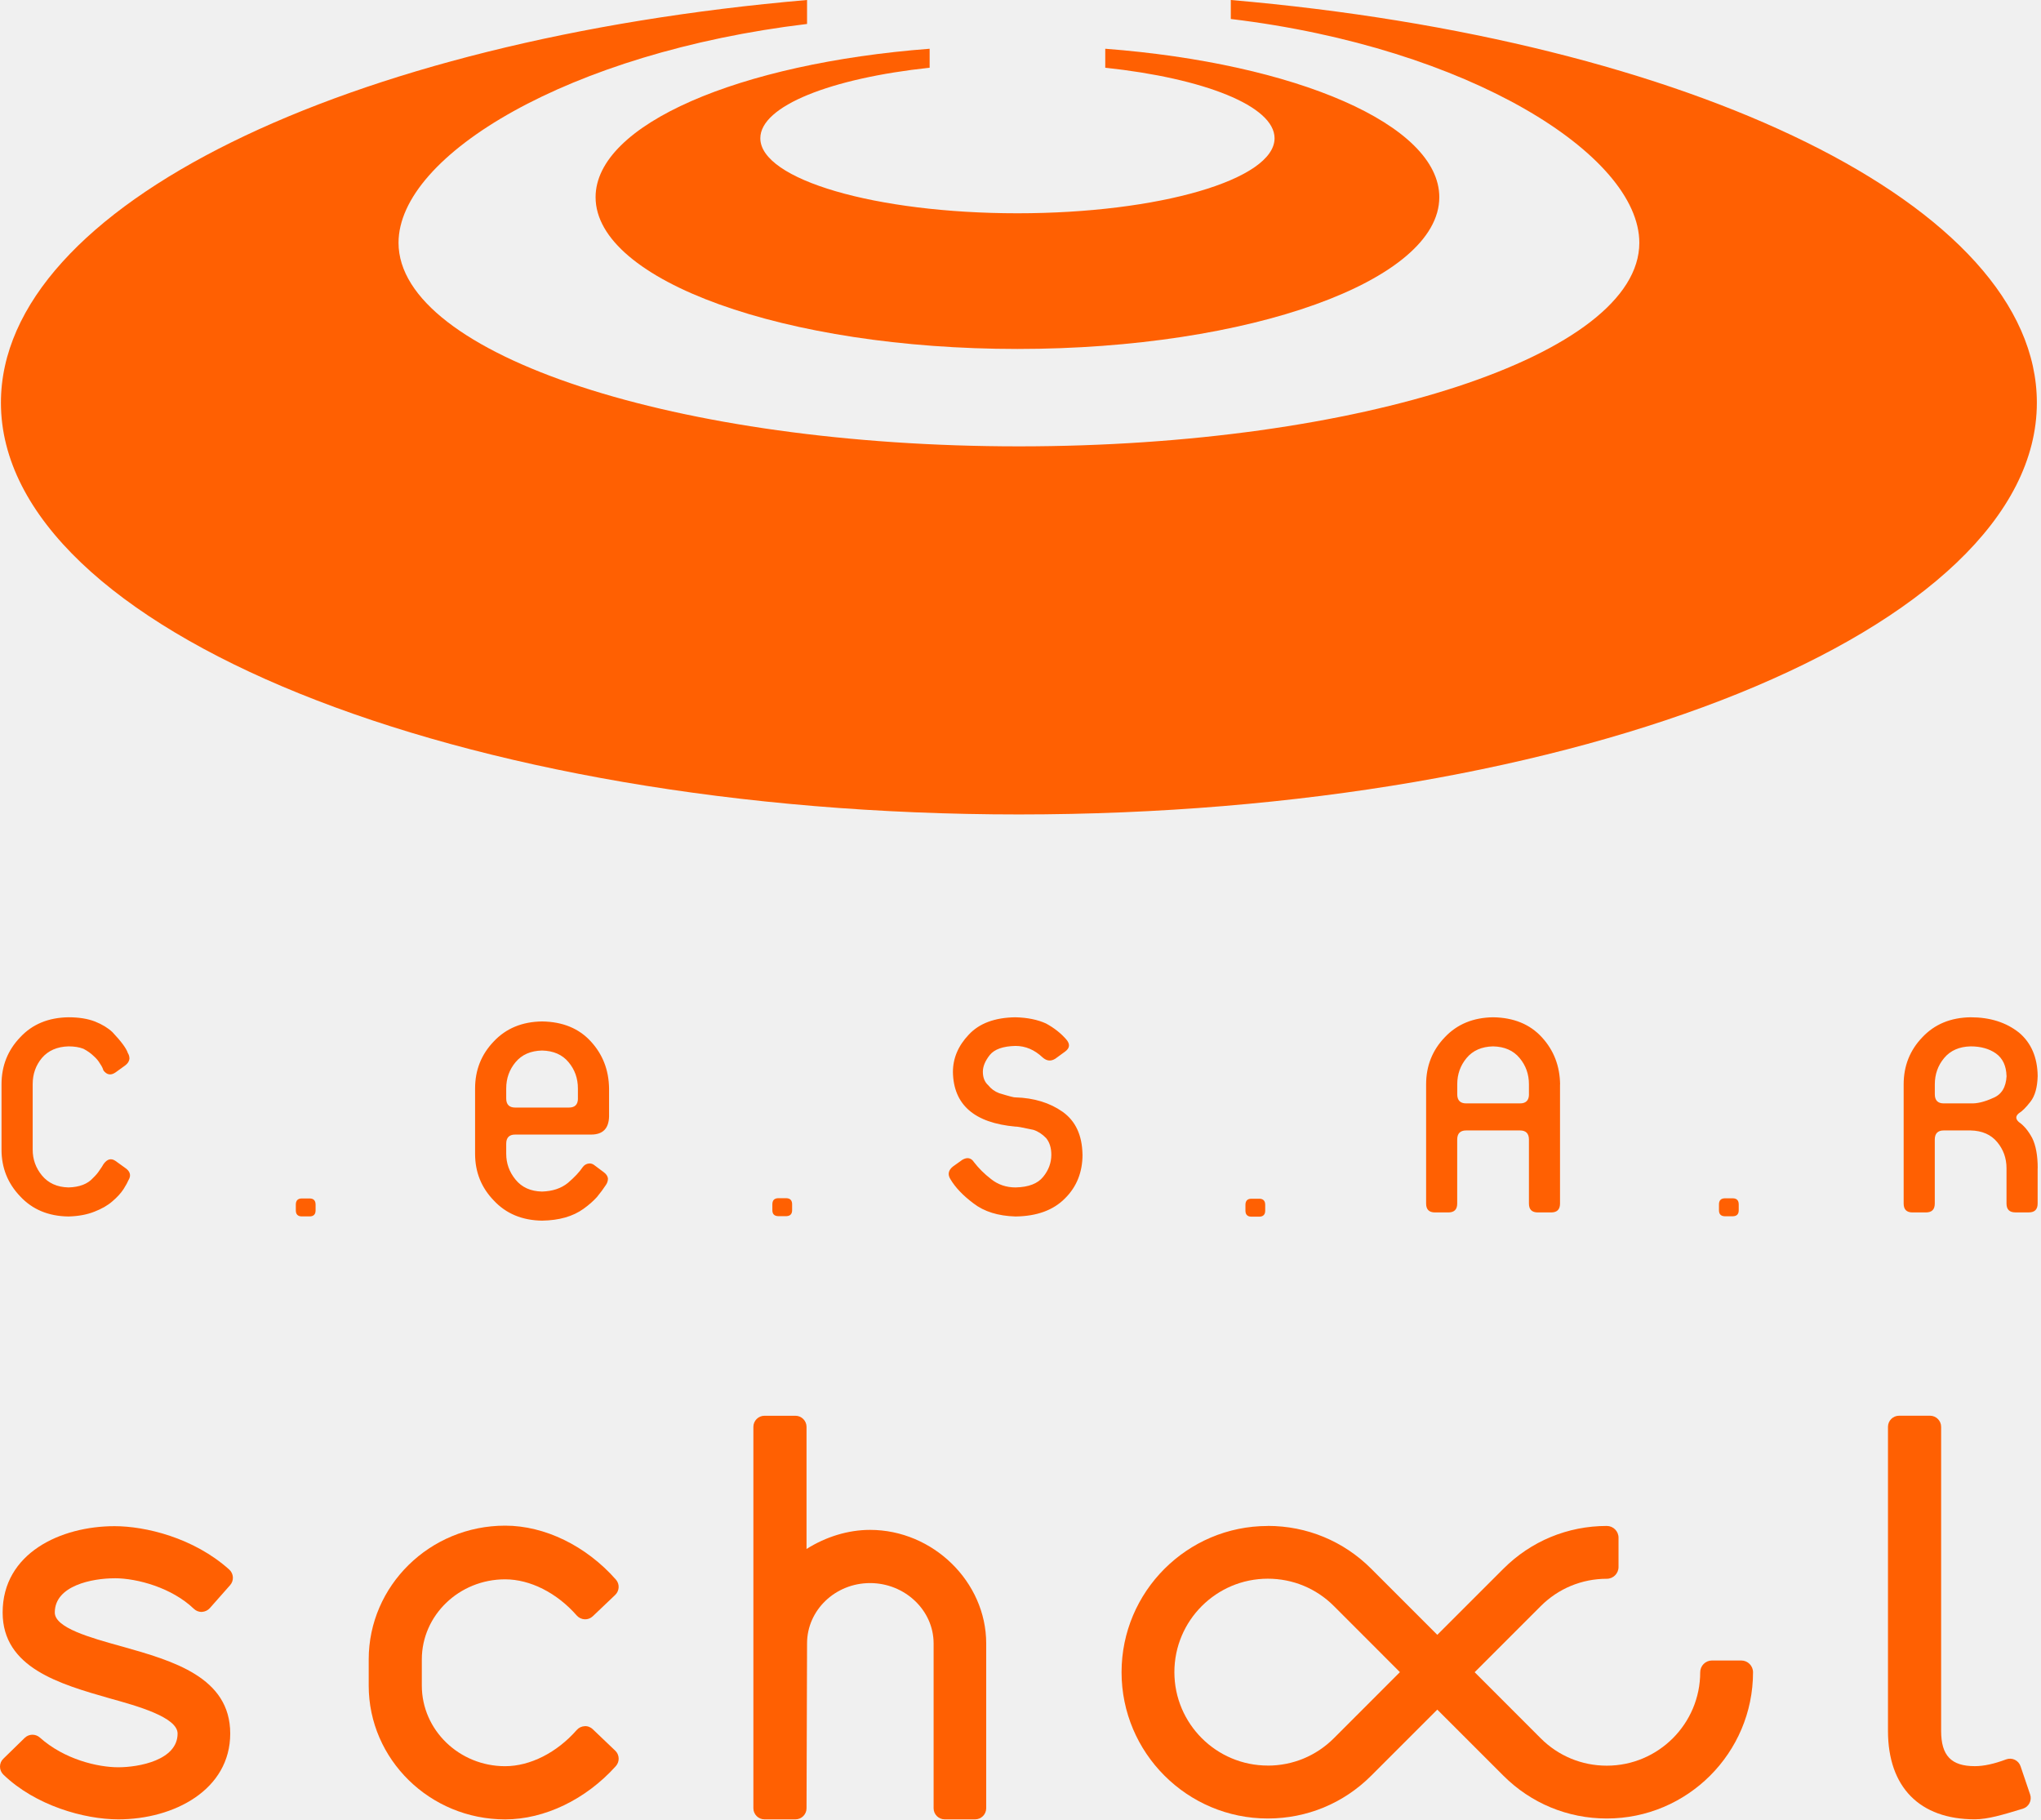
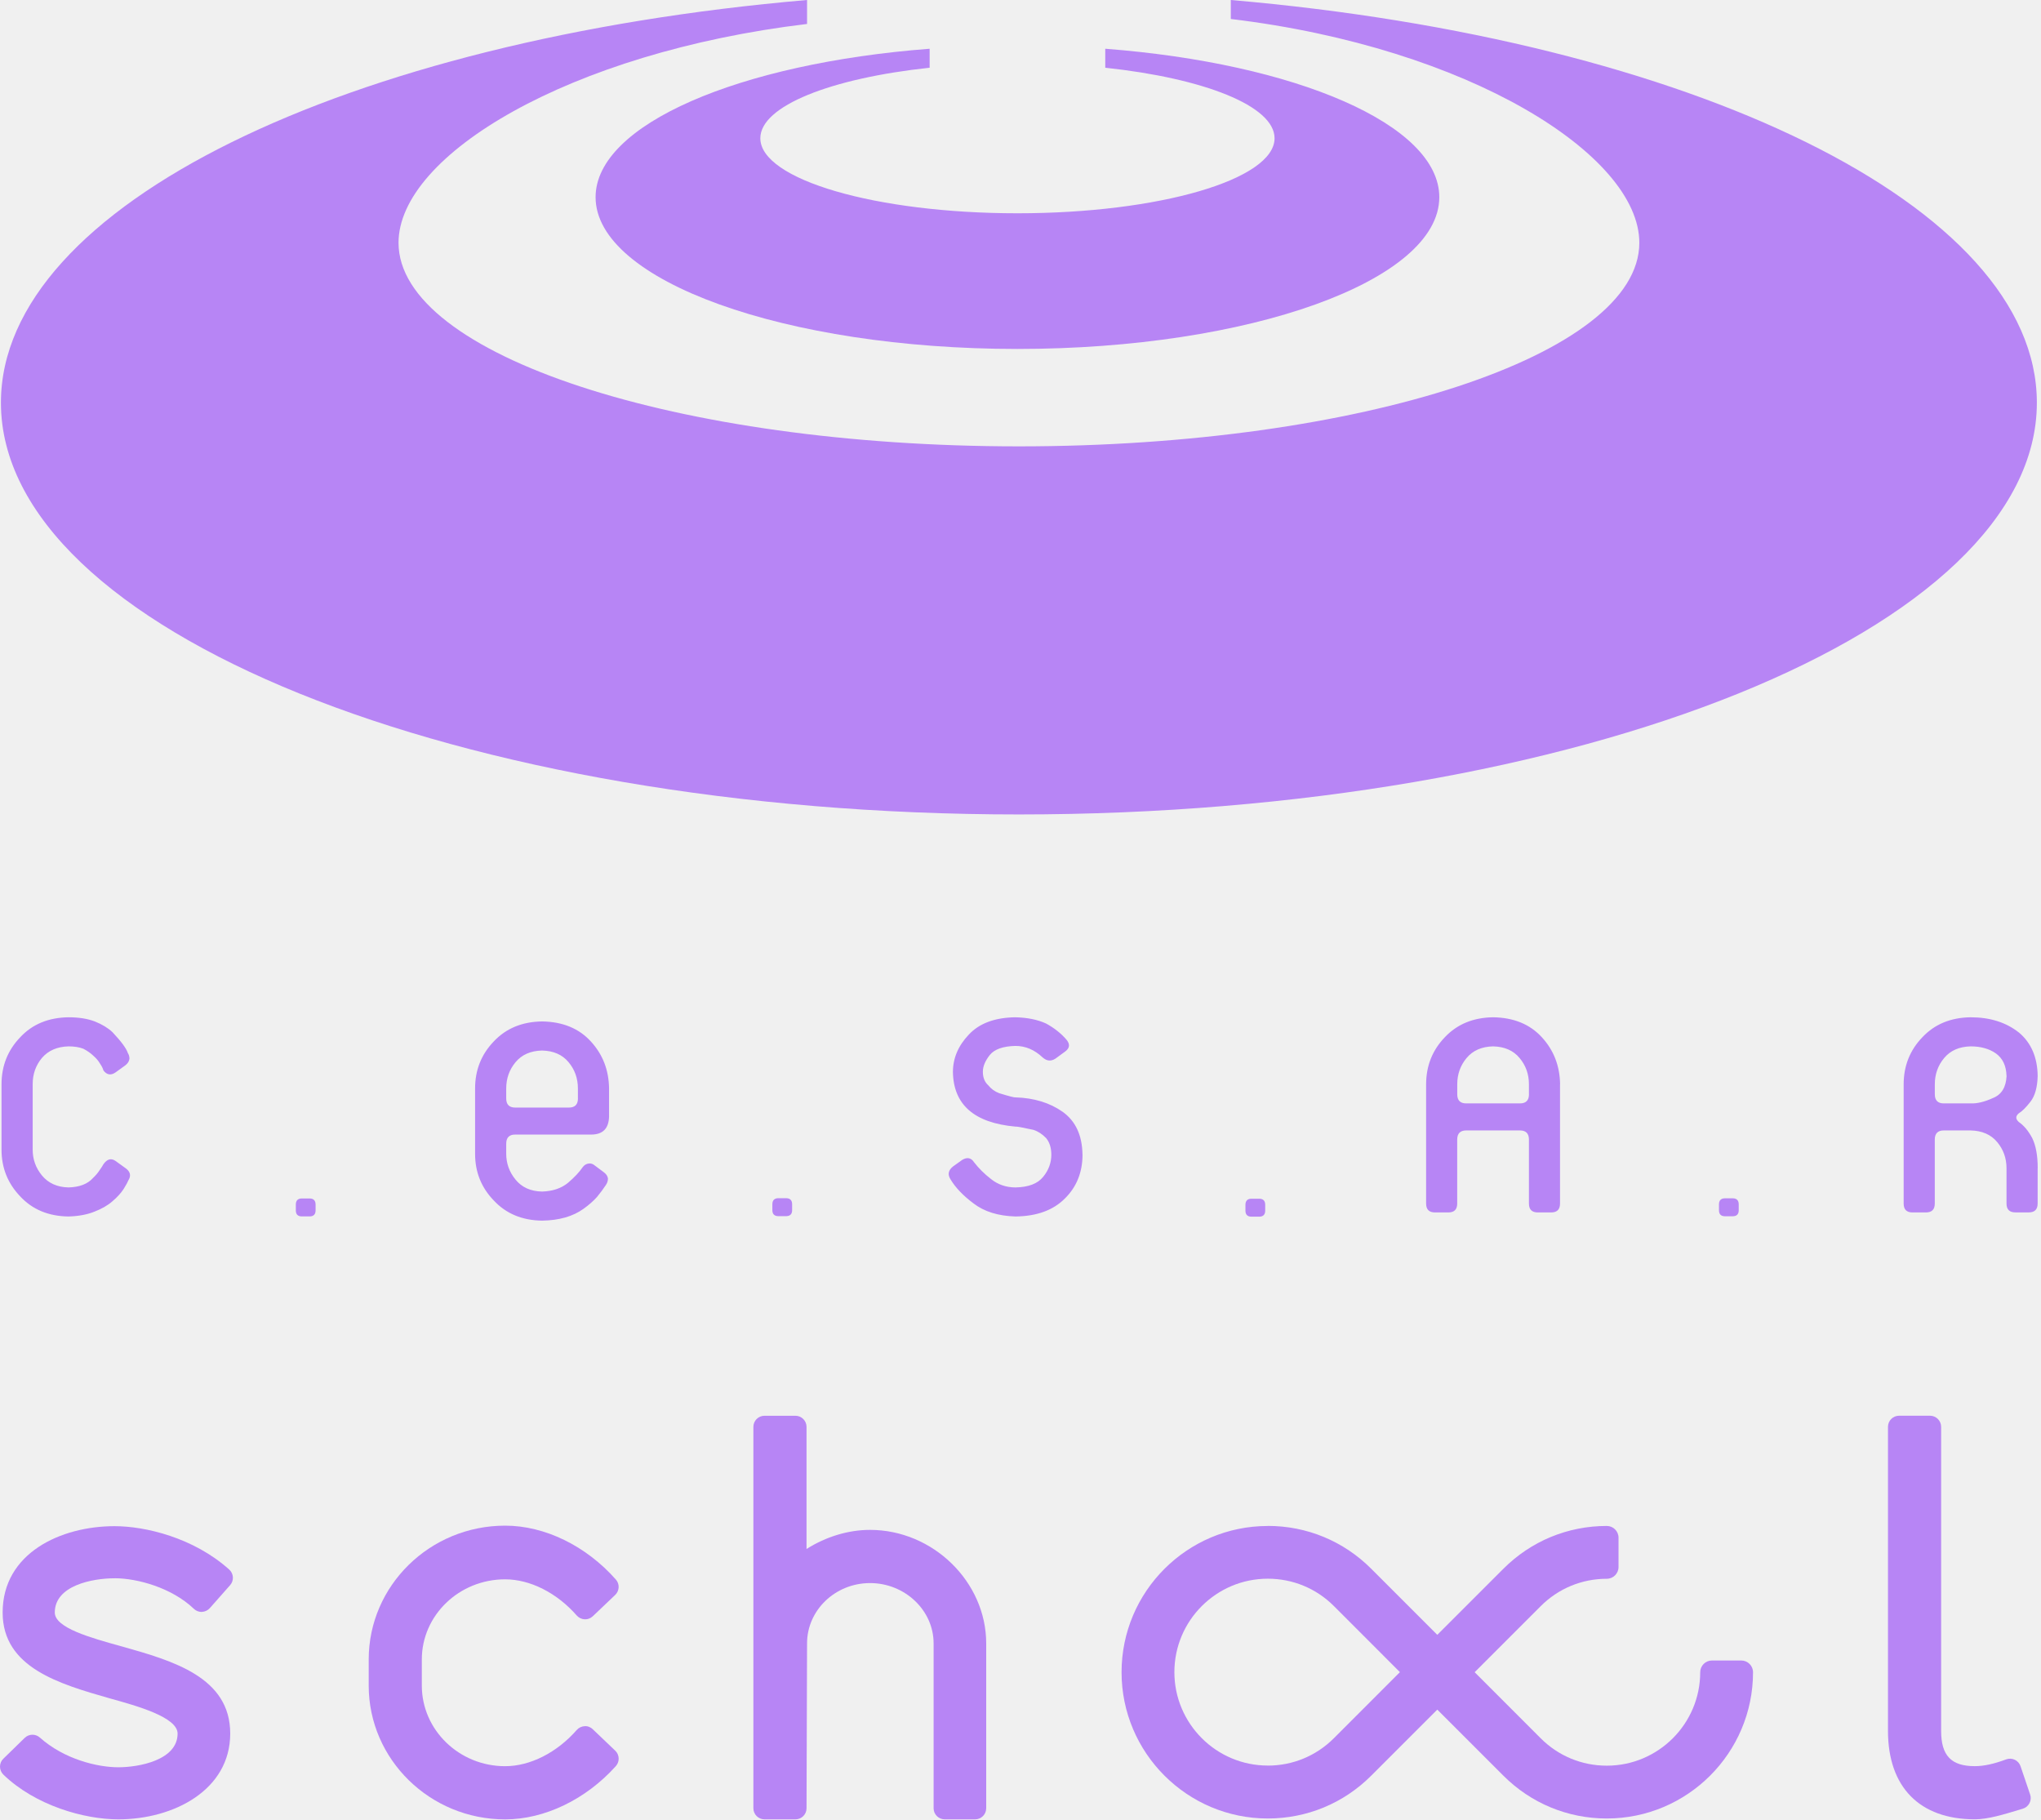
<svg xmlns="http://www.w3.org/2000/svg" width="561" height="500" viewBox="0 0 561 500" fill="none">
  <g clip-path="url(#clip0_1505_47595)">
-     <path d="M31.498 433.748C37.767 433.748 47.262 436.372 53.275 442.14C53.878 442.712 54.664 443.039 55.511 442.988C56.338 442.947 57.124 442.579 57.676 441.957L63.25 435.647C64.363 434.391 64.251 432.472 62.995 431.349C53.184 422.548 39.89 419.434 31.487 419.434C16.673 419.434 0.725 426.856 0.725 443.161C0.725 458.344 16.346 462.805 30.232 466.777C37.634 468.829 48.814 471.933 48.814 476.436C48.814 483.756 38.154 485.696 32.519 485.696C26.883 485.696 17.694 483.552 10.955 477.528C9.761 476.456 7.933 476.497 6.79 477.62L0.929 483.337C0.327 483.899 0 484.695 0 485.522C0 486.349 0.337 487.136 0.929 487.718C9.73 496.212 23.136 500.01 32.519 500.01C47.803 500.01 63.281 491.914 63.281 476.425C63.281 460.937 47.537 456.455 33.632 452.524L33.315 452.442C24.759 450.063 15.06 447.368 15.06 443.161C15.06 435.739 25.392 433.758 31.498 433.758V433.748Z" fill="#FF6002" />
-     <path d="M162.94 475.241C162.338 474.669 161.511 474.332 160.694 474.404C159.867 474.444 159.081 474.822 158.529 475.445C153.077 481.673 145.716 485.4 138.835 485.4C126.215 485.4 115.944 475.455 115.944 463.244V456.056C115.944 443.917 126.215 434.044 138.835 434.044C145.716 434.044 153.077 437.76 158.529 443.988C159.081 444.611 159.857 444.989 160.694 445.03C161.511 445.081 162.338 444.764 162.94 444.192L169.097 438.332C170.281 437.199 170.373 435.33 169.281 434.105C161.102 424.834 149.729 419.291 138.845 419.291C118.159 419.291 101.344 435.79 101.344 456.056V463.244C101.344 483.521 118.17 500.02 138.845 500.02C149.667 500.02 161.041 494.548 169.27 485.379C170.373 484.154 170.302 482.265 169.107 481.132L162.95 475.261L162.94 475.241Z" fill="#FF6002" />
-     <path d="M239.157 420.455C233.164 420.455 227.048 422.323 221.688 425.703V392.143C221.688 390.458 220.32 389.09 218.635 389.09H210.13C208.446 389.09 207.078 390.458 207.078 392.143V496.958C207.078 498.642 208.446 500.01 210.13 500.01H218.635C220.32 500.01 221.688 498.652 221.688 496.968L221.831 451.656C221.831 442.508 229.601 435.075 239.147 435.075C248.693 435.075 256.616 442.518 256.616 451.656V496.958C256.616 498.642 257.984 500.01 259.669 500.01H268.021C269.705 500.01 271.073 498.642 271.073 496.958V451.656C271.073 434.749 256.453 420.455 239.137 420.455H239.157Z" fill="#FF6002" />
-     <path d="M558.013 493.18L555.379 485.41C555.113 484.624 554.541 483.981 553.796 483.634C553.051 483.276 552.193 483.246 551.417 483.532C548.079 484.777 545.271 485.39 542.81 485.39C536.317 485.39 533.55 482.49 533.55 475.69V392.132C533.55 390.448 532.182 389.08 530.497 389.08H521.992C520.308 389.08 518.939 390.448 518.939 392.132V475.69C518.939 491.138 527.638 500 542.81 500C546.404 500 550.662 498.703 555.603 497.203L556.012 497.08C556.808 496.835 557.461 496.284 557.839 495.549C558.217 494.813 558.278 493.956 558.013 493.17V493.18Z" fill="#FF6002" />
-     <path d="M348.475 419.362C359.216 419.362 369.303 423.538 376.899 431.134L395.063 449.298L413.226 431.145C420.812 423.548 430.91 419.373 441.65 419.373C443.427 419.373 444.877 420.822 444.877 422.599V430.665C444.877 432.441 443.427 433.891 441.65 433.891C434.789 433.891 428.337 436.566 423.487 441.416L405.334 459.569L423.487 477.732C428.337 482.582 434.789 485.257 441.65 485.257C455.812 485.257 467.328 473.74 467.328 459.579C467.328 457.803 468.778 456.353 470.555 456.353H478.621C480.397 456.353 481.847 457.803 481.847 459.579C481.847 481.745 463.816 499.776 441.65 499.776C430.91 499.776 420.812 495.59 413.226 488.004L395.063 469.85L376.899 488.004C369.313 495.6 359.216 499.776 348.475 499.776C326.309 499.776 308.278 481.745 308.278 459.579C308.278 437.413 326.309 419.383 348.475 419.383V419.362ZM348.475 485.237C355.336 485.237 361.788 482.562 366.638 477.712L384.791 459.549L366.638 441.385C361.788 436.535 355.336 433.871 348.475 433.871C334.314 433.871 322.797 445.387 322.797 459.549C322.797 473.71 334.314 485.226 348.475 485.226V485.237Z" fill="#FF6002" />
-     <path fill-rule="evenodd" clip-rule="evenodd" d="M35.357 324.277C36.103 322.991 35.766 321.857 34.316 320.908L31.763 319.07C30.548 318.223 29.456 318.519 28.435 319.958C28.221 320.357 27.873 320.908 27.393 321.572C26.954 322.276 26.352 322.991 25.586 323.726C24.106 325.39 21.86 326.258 18.838 326.34C15.703 326.268 13.283 325.165 11.537 323.062C9.822 320.979 8.985 318.611 8.985 315.987V297.925C8.985 295.179 9.832 292.78 11.537 290.738C13.283 288.716 15.713 287.654 18.838 287.573C20.39 287.573 21.758 287.777 22.932 288.236C24.045 288.818 24.974 289.482 25.699 290.186C26.464 290.85 27.067 291.565 27.506 292.341C27.965 293.004 28.272 293.607 28.425 294.178C29.364 295.424 30.477 295.618 31.753 294.73L34.428 292.8C35.123 292.269 35.5 291.667 35.582 290.962C35.582 290.38 35.429 289.849 35.143 289.41C34.734 288.124 33.315 286.215 30.875 283.631C29.681 282.519 28.088 281.528 26.087 280.732C24.055 279.956 21.645 279.578 18.838 279.578C13.324 279.65 8.883 281.487 5.555 285.071C2.134 288.634 0.419 292.933 0.419 297.997V315.966C0.419 320.959 2.134 325.227 5.534 328.78C8.883 332.394 13.304 334.252 18.817 334.324C21.543 334.252 23.932 333.813 25.964 332.996C27.965 332.22 29.599 331.291 30.865 330.178C32.213 329.045 33.244 327.902 33.979 326.768C34.632 325.727 35.092 324.89 35.347 324.267L35.357 324.277ZM167.412 299.14C167.341 294.066 165.666 289.768 162.399 286.215C159.132 282.641 154.67 280.803 149.004 280.722C143.531 280.793 139.09 282.631 135.721 286.215C132.3 289.778 130.585 294.076 130.585 299.14V317.11C130.585 322.113 132.29 326.37 135.721 329.923C139.08 333.538 143.521 335.396 149.004 335.467C153.69 335.396 157.478 334.314 160.398 332.21C161.879 331.148 163.104 330.066 164.084 328.974C165.023 327.84 165.85 326.717 166.544 325.655C166.912 325.125 167.106 324.543 167.106 323.879C167.024 323.256 166.647 322.664 165.952 322.153L163.492 320.316C162.971 319.877 162.44 319.693 161.858 319.764C161.164 319.836 160.592 320.183 160.163 320.765C159.244 322.133 157.897 323.562 156.11 325.084C154.262 326.595 151.883 327.391 148.963 327.473C145.829 327.401 143.409 326.299 141.694 324.175C139.988 322.092 139.141 319.724 139.141 317.079V314.333C139.141 312.648 139.968 311.811 141.602 311.811H162.491C165.697 311.811 167.331 310.147 167.412 306.828V299.12V299.14ZM158.856 301.887C158.856 303.551 158.029 304.388 156.396 304.388H141.602C139.968 304.388 139.141 303.551 139.141 301.887V299.14C139.141 296.363 140.009 293.954 141.714 291.912C143.429 289.849 145.869 288.787 148.994 288.716C152.128 288.787 154.568 289.849 156.273 291.912C157.989 293.954 158.846 296.363 158.846 299.14V301.887H158.856ZM297.538 317.314C297.456 312.015 295.649 308.094 292.075 305.552C288.553 303.071 284.234 301.744 279.099 301.591C278.884 301.662 277.383 301.284 274.637 300.437C273.422 299.978 272.431 299.263 271.635 298.262C270.635 297.374 270.155 296.128 270.155 294.536C270.155 293.076 270.788 291.565 272.054 289.951C273.34 288.359 275.688 287.532 279.109 287.45C281.876 287.45 284.357 288.512 286.582 290.615C287.716 291.616 288.869 291.728 290.084 290.952L292.759 289.002C294.066 288.052 294.179 286.939 293.086 285.673C291.585 283.948 289.748 282.498 287.512 281.283C285.184 280.221 282.396 279.66 279.109 279.578C273.442 279.65 269.175 281.242 266.285 284.346C263.386 287.399 261.926 290.819 261.926 294.628C262.079 303.622 267.806 308.615 279.129 309.626C279.364 309.554 280.998 309.851 284.05 310.514C285.337 310.933 286.491 311.688 287.552 312.791C288.492 313.945 288.972 315.456 288.972 317.355C288.972 319.57 288.226 321.592 286.746 323.409C285.245 325.298 282.713 326.268 279.139 326.34C276.597 326.34 274.351 325.584 272.431 324.063C270.563 322.623 269.011 321.071 267.725 319.407C266.939 318.192 265.856 317.967 264.519 318.743L261.946 320.581C260.659 321.602 260.425 322.776 261.231 324.063C262.579 326.35 264.713 328.586 267.612 330.75C270.512 332.986 274.361 334.181 279.129 334.324C285.01 334.252 289.543 332.588 292.739 329.341C295.945 326.166 297.548 322.143 297.548 317.304L297.538 317.314ZM428.817 298.017C428.745 292.943 427.071 288.624 423.804 285.071C420.537 281.498 416.075 279.66 410.408 279.578C404.936 279.65 400.494 281.487 397.125 285.071C393.705 288.634 391.99 292.943 391.99 298.017V330.771C391.99 332.394 392.796 333.211 394.43 333.211H398.095C399.729 333.211 400.535 332.394 400.535 330.771V313.199C400.535 311.515 401.362 310.678 402.996 310.678H417.79C419.424 310.678 420.251 311.515 420.251 313.199V330.771C420.251 332.394 421.057 333.211 422.691 333.211H426.356C427.99 333.211 428.796 332.394 428.796 330.771V298.017H428.817ZM420.261 300.743C420.261 302.408 419.434 303.245 417.8 303.245H403.006C401.373 303.245 400.546 302.408 400.546 300.743V297.997C400.546 295.22 401.413 292.81 403.118 290.768C404.834 288.706 407.274 287.644 410.398 287.573C413.533 287.644 415.973 288.706 417.678 290.768C419.393 292.81 420.251 295.22 420.251 297.997V300.743H420.261ZM560.096 321.061C560.096 317.6 559.596 314.813 558.575 312.75C557.513 310.78 556.308 309.32 554.899 308.36C553.98 307.523 553.98 306.737 554.899 305.971C555.808 305.419 556.88 304.368 558.105 302.775C559.351 301.182 560.004 298.834 560.086 295.71C560.014 290.584 558.299 286.603 554.971 283.805C551.438 280.987 547.017 279.578 541.667 279.578C536.184 279.65 531.753 281.487 528.384 285.071C524.964 288.634 523.248 292.943 523.248 298.017V330.771C523.248 332.394 524.055 333.211 525.689 333.211H529.364C530.998 333.211 531.804 332.394 531.804 330.771V313.199C531.804 311.515 532.631 310.678 534.265 310.678H541.667C544.802 310.749 547.242 311.811 548.947 313.863C550.662 315.905 551.52 318.315 551.52 321.051V330.76C551.52 332.384 552.326 333.201 553.96 333.201H557.635C559.269 333.201 560.076 332.384 560.076 330.76V321.051L560.096 321.061ZM551.54 295.689C551.387 298.834 550.141 300.856 547.752 301.785C545.424 302.847 543.392 303.316 541.677 303.245H534.275C532.641 303.245 531.814 302.408 531.814 300.743V297.997C531.814 295.22 532.682 292.81 534.387 290.768C536.103 288.706 538.543 287.644 541.667 287.573C544.434 287.573 546.762 288.216 548.62 289.523C550.488 290.87 551.448 292.933 551.52 295.689H551.54Z" fill="#FF6002" />
-     <path fill-rule="evenodd" clip-rule="evenodd" d="M221.811 0C95.504 10.894 0.255 56.43 0.255 110.675C0.255 173.007 125.95 223.832 280.058 223.832C434.167 223.832 559.861 172.997 559.861 110.675C559.861 56.43 464.612 10.884 338.306 0V5.217C403.69 13.059 450.594 42.606 450.594 66.722C450.594 97.535 373.989 122.672 280.068 122.672C186.147 122.672 109.542 97.535 109.542 66.722C109.542 42.616 156.436 14.427 221.831 6.585V0H221.811Z" fill="#FF6002" />
-     <path fill-rule="evenodd" clip-rule="evenodd" d="M255.524 13.396C203.178 17.408 163.706 34.193 163.706 54.194C163.706 77.167 215.797 95.902 279.66 95.902C343.523 95.902 395.614 77.167 395.614 54.194C395.614 34.203 356.143 17.418 303.796 13.396V18.613C330.893 21.502 350.333 29.109 350.333 37.991C350.333 49.345 318.59 58.615 279.66 58.615C240.73 58.615 208.987 49.355 208.987 37.991C208.987 29.109 228.427 21.502 255.524 18.613V13.396Z" fill="#FF6002" />
-     <path fill-rule="evenodd" clip-rule="evenodd" d="M86.744 331.057C86.744 329.974 86.223 329.413 85.192 329.372H82.864C81.833 329.413 81.312 329.974 81.312 331.057V332.649C81.312 333.711 81.833 334.263 82.864 334.303H85.192C86.223 334.263 86.744 333.711 86.744 332.649V331.057Z" fill="#FF6002" />
-     <path fill-rule="evenodd" clip-rule="evenodd" d="M217.727 330.985C217.727 329.903 217.206 329.341 216.175 329.3H213.847C212.816 329.341 212.295 329.903 212.295 330.985V332.578C212.295 333.639 212.816 334.191 213.847 334.232H216.175C217.206 334.191 217.727 333.639 217.727 332.578V330.985Z" fill="#FF6002" />
-     <path fill-rule="evenodd" clip-rule="evenodd" d="M347.76 331.128C347.76 330.046 347.249 329.484 346.208 329.443H343.88C342.849 329.484 342.328 330.046 342.328 331.128V332.721C342.328 333.783 342.849 334.334 343.88 334.375H346.208C347.239 334.334 347.76 333.783 347.76 332.721V331.128Z" fill="#FF6002" />
-     <path fill-rule="evenodd" clip-rule="evenodd" d="M477.916 331.016C477.916 329.933 477.395 329.372 476.364 329.331H474.036C473.005 329.372 472.484 329.933 472.484 331.016V332.608C472.484 333.67 473.005 334.222 474.036 334.262H476.364C477.395 334.222 477.916 333.67 477.916 332.608V331.016Z" fill="#FF6002" />
+     <path d="M31.498 433.748C37.767 433.748 47.262 436.372 53.275 442.14C53.878 442.712 54.664 443.039 55.511 442.988C56.338 442.947 57.124 442.579 57.676 441.957L63.25 435.647C64.363 434.391 64.251 432.472 62.995 431.349C53.184 422.548 39.89 419.434 31.487 419.434C16.673 419.434 0.725 426.856 0.725 443.161C0.725 458.344 16.346 462.805 30.232 466.777C37.634 468.829 48.814 471.933 48.814 476.436C48.814 483.756 38.154 485.696 32.519 485.696C26.883 485.696 17.694 483.552 10.955 477.528C9.761 476.456 7.933 476.497 6.79 477.62L0.929 483.337C0.327 483.899 0 484.695 0 485.522C0 486.349 0.337 487.136 0.929 487.718C9.73 496.212 23.136 500.01 32.519 500.01C47.803 500.01 63.281 491.914 63.281 476.425C63.281 460.937 47.537 456.455 33.632 452.524L33.315 452.442C24.759 450.063 15.06 447.368 15.06 443.161C15.06 435.739 25.392 433.758 31.498 433.758V433.748Z" fill="#B785F5" />
+     <path d="M162.94 475.241C162.338 474.669 161.511 474.332 160.694 474.404C159.867 474.444 159.081 474.822 158.529 475.445C153.077 481.673 145.716 485.4 138.835 485.4C126.215 485.4 115.944 475.455 115.944 463.244V456.056C115.944 443.917 126.215 434.044 138.835 434.044C145.716 434.044 153.077 437.76 158.529 443.988C159.081 444.611 159.857 444.989 160.694 445.03C161.511 445.081 162.338 444.764 162.94 444.192L169.097 438.332C170.281 437.199 170.373 435.33 169.281 434.105C161.102 424.834 149.729 419.291 138.845 419.291C118.159 419.291 101.344 435.79 101.344 456.056V463.244C101.344 483.521 118.17 500.02 138.845 500.02C149.667 500.02 161.041 494.548 169.27 485.379C170.373 484.154 170.302 482.265 169.107 481.132L162.95 475.261L162.94 475.241Z" fill="#B785F5" />
+     <path d="M239.157 420.455C233.164 420.455 227.048 422.323 221.688 425.703V392.143C221.688 390.458 220.32 389.09 218.635 389.09H210.13C208.446 389.09 207.078 390.458 207.078 392.143V496.958C207.078 498.642 208.446 500.01 210.13 500.01H218.635C220.32 500.01 221.688 498.652 221.688 496.968L221.831 451.656C221.831 442.508 229.601 435.075 239.147 435.075C248.693 435.075 256.616 442.518 256.616 451.656V496.958C256.616 498.642 257.984 500.01 259.669 500.01H268.021C269.705 500.01 271.073 498.642 271.073 496.958V451.656C271.073 434.749 256.453 420.455 239.137 420.455H239.157Z" fill="#B785F5" />
+     <path d="M558.013 493.18L555.379 485.41C555.113 484.624 554.541 483.981 553.796 483.634C553.051 483.276 552.193 483.246 551.417 483.532C548.079 484.777 545.271 485.39 542.81 485.39C536.317 485.39 533.55 482.49 533.55 475.69V392.132C533.55 390.448 532.182 389.08 530.497 389.08H521.992C520.308 389.08 518.939 390.448 518.939 392.132V475.69C518.939 491.138 527.638 500 542.81 500C546.404 500 550.662 498.703 555.603 497.203L556.012 497.08C556.808 496.835 557.461 496.284 557.839 495.549C558.217 494.813 558.278 493.956 558.013 493.17V493.18Z" fill="#B785F5" />
+     <path d="M348.475 419.362C359.216 419.362 369.303 423.538 376.899 431.134L395.063 449.298L413.226 431.145C420.812 423.548 430.91 419.373 441.65 419.373C443.427 419.373 444.877 420.822 444.877 422.599V430.665C444.877 432.441 443.427 433.891 441.65 433.891C434.789 433.891 428.337 436.566 423.487 441.416L405.334 459.569L423.487 477.732C428.337 482.582 434.789 485.257 441.65 485.257C455.812 485.257 467.328 473.74 467.328 459.579C467.328 457.803 468.778 456.353 470.555 456.353H478.621C480.397 456.353 481.847 457.803 481.847 459.579C481.847 481.745 463.816 499.776 441.65 499.776C430.91 499.776 420.812 495.59 413.226 488.004L395.063 469.85L376.899 488.004C369.313 495.6 359.216 499.776 348.475 499.776C326.309 499.776 308.278 481.745 308.278 459.579C308.278 437.413 326.309 419.383 348.475 419.383V419.362ZM348.475 485.237C355.336 485.237 361.788 482.562 366.638 477.712L384.791 459.549L366.638 441.385C361.788 436.535 355.336 433.871 348.475 433.871C334.314 433.871 322.797 445.387 322.797 459.549C322.797 473.71 334.314 485.226 348.475 485.226V485.237Z" fill="#B785F5" />
+     <path fill-rule="evenodd" clip-rule="evenodd" d="M35.357 324.277C36.103 322.991 35.766 321.857 34.316 320.908L31.763 319.07C30.548 318.223 29.456 318.519 28.435 319.958C28.221 320.357 27.873 320.908 27.393 321.572C26.954 322.276 26.352 322.991 25.586 323.726C24.106 325.39 21.86 326.258 18.838 326.34C15.703 326.268 13.283 325.165 11.537 323.062C9.822 320.979 8.985 318.611 8.985 315.987V297.925C8.985 295.179 9.832 292.78 11.537 290.738C13.283 288.716 15.713 287.654 18.838 287.573C20.39 287.573 21.758 287.777 22.932 288.236C24.045 288.818 24.974 289.482 25.699 290.186C26.464 290.85 27.067 291.565 27.506 292.341C27.965 293.004 28.272 293.607 28.425 294.178C29.364 295.424 30.477 295.618 31.753 294.73L34.428 292.8C35.123 292.269 35.5 291.667 35.582 290.962C35.582 290.38 35.429 289.849 35.143 289.41C34.734 288.124 33.315 286.215 30.875 283.631C29.681 282.519 28.088 281.528 26.087 280.732C24.055 279.956 21.645 279.578 18.838 279.578C13.324 279.65 8.883 281.487 5.555 285.071C2.134 288.634 0.419 292.933 0.419 297.997V315.966C0.419 320.959 2.134 325.227 5.534 328.78C8.883 332.394 13.304 334.252 18.817 334.324C21.543 334.252 23.932 333.813 25.964 332.996C27.965 332.22 29.599 331.291 30.865 330.178C32.213 329.045 33.244 327.902 33.979 326.768C34.632 325.727 35.092 324.89 35.347 324.267L35.357 324.277ZM167.412 299.14C167.341 294.066 165.666 289.768 162.399 286.215C159.132 282.641 154.67 280.803 149.004 280.722C143.531 280.793 139.09 282.631 135.721 286.215C132.3 289.778 130.585 294.076 130.585 299.14V317.11C130.585 322.113 132.29 326.37 135.721 329.923C139.08 333.538 143.521 335.396 149.004 335.467C153.69 335.396 157.478 334.314 160.398 332.21C161.879 331.148 163.104 330.066 164.084 328.974C165.023 327.84 165.85 326.717 166.544 325.655C166.912 325.125 167.106 324.543 167.106 323.879C167.024 323.256 166.647 322.664 165.952 322.153L163.492 320.316C162.971 319.877 162.44 319.693 161.858 319.764C161.164 319.836 160.592 320.183 160.163 320.765C159.244 322.133 157.897 323.562 156.11 325.084C154.262 326.595 151.883 327.391 148.963 327.473C145.829 327.401 143.409 326.299 141.694 324.175C139.988 322.092 139.141 319.724 139.141 317.079V314.333C139.141 312.648 139.968 311.811 141.602 311.811H162.491C165.697 311.811 167.331 310.147 167.412 306.828V299.12V299.14ZM158.856 301.887C158.856 303.551 158.029 304.388 156.396 304.388H141.602C139.968 304.388 139.141 303.551 139.141 301.887V299.14C139.141 296.363 140.009 293.954 141.714 291.912C143.429 289.849 145.869 288.787 148.994 288.716C152.128 288.787 154.568 289.849 156.273 291.912C157.989 293.954 158.846 296.363 158.846 299.14V301.887H158.856ZM297.538 317.314C297.456 312.015 295.649 308.094 292.075 305.552C288.553 303.071 284.234 301.744 279.099 301.591C278.884 301.662 277.383 301.284 274.637 300.437C273.422 299.978 272.431 299.263 271.635 298.262C270.635 297.374 270.155 296.128 270.155 294.536C270.155 293.076 270.788 291.565 272.054 289.951C273.34 288.359 275.688 287.532 279.109 287.45C281.876 287.45 284.357 288.512 286.582 290.615C287.716 291.616 288.869 291.728 290.084 290.952L292.759 289.002C294.066 288.052 294.179 286.939 293.086 285.673C291.585 283.948 289.748 282.498 287.512 281.283C285.184 280.221 282.396 279.66 279.109 279.578C273.442 279.65 269.175 281.242 266.285 284.346C263.386 287.399 261.926 290.819 261.926 294.628C262.079 303.622 267.806 308.615 279.129 309.626C279.364 309.554 280.998 309.851 284.05 310.514C285.337 310.933 286.491 311.688 287.552 312.791C288.492 313.945 288.972 315.456 288.972 317.355C288.972 319.57 288.226 321.592 286.746 323.409C285.245 325.298 282.713 326.268 279.139 326.34C276.597 326.34 274.351 325.584 272.431 324.063C270.563 322.623 269.011 321.071 267.725 319.407C266.939 318.192 265.856 317.967 264.519 318.743L261.946 320.581C260.659 321.602 260.425 322.776 261.231 324.063C262.579 326.35 264.713 328.586 267.612 330.75C270.512 332.986 274.361 334.181 279.129 334.324C285.01 334.252 289.543 332.588 292.739 329.341C295.945 326.166 297.548 322.143 297.548 317.304L297.538 317.314ZM428.817 298.017C428.745 292.943 427.071 288.624 423.804 285.071C420.537 281.498 416.075 279.66 410.408 279.578C404.936 279.65 400.494 281.487 397.125 285.071C393.705 288.634 391.99 292.943 391.99 298.017V330.771C391.99 332.394 392.796 333.211 394.43 333.211H398.095C399.729 333.211 400.535 332.394 400.535 330.771V313.199C400.535 311.515 401.362 310.678 402.996 310.678H417.79C419.424 310.678 420.251 311.515 420.251 313.199V330.771C420.251 332.394 421.057 333.211 422.691 333.211H426.356C427.99 333.211 428.796 332.394 428.796 330.771V298.017H428.817ZM420.261 300.743C420.261 302.408 419.434 303.245 417.8 303.245H403.006C401.373 303.245 400.546 302.408 400.546 300.743V297.997C400.546 295.22 401.413 292.81 403.118 290.768C404.834 288.706 407.274 287.644 410.398 287.573C413.533 287.644 415.973 288.706 417.678 290.768C419.393 292.81 420.251 295.22 420.251 297.997V300.743H420.261ZM560.096 321.061C560.096 317.6 559.596 314.813 558.575 312.75C557.513 310.78 556.308 309.32 554.899 308.36C553.98 307.523 553.98 306.737 554.899 305.971C555.808 305.419 556.88 304.368 558.105 302.775C559.351 301.182 560.004 298.834 560.086 295.71C560.014 290.584 558.299 286.603 554.971 283.805C551.438 280.987 547.017 279.578 541.667 279.578C536.184 279.65 531.753 281.487 528.384 285.071C524.964 288.634 523.248 292.943 523.248 298.017V330.771C523.248 332.394 524.055 333.211 525.689 333.211H529.364C530.998 333.211 531.804 332.394 531.804 330.771V313.199C531.804 311.515 532.631 310.678 534.265 310.678H541.667C544.802 310.749 547.242 311.811 548.947 313.863C550.662 315.905 551.52 318.315 551.52 321.051V330.76C551.52 332.384 552.326 333.201 553.96 333.201H557.635C559.269 333.201 560.076 332.384 560.076 330.76V321.051L560.096 321.061ZM551.54 295.689C551.387 298.834 550.141 300.856 547.752 301.785C545.424 302.847 543.392 303.316 541.677 303.245H534.275C532.641 303.245 531.814 302.408 531.814 300.743V297.997C531.814 295.22 532.682 292.81 534.387 290.768C536.103 288.706 538.543 287.644 541.667 287.573C544.434 287.573 546.762 288.216 548.62 289.523C550.488 290.87 551.448 292.933 551.52 295.689H551.54Z" fill="#B785F5" />
+     <path fill-rule="evenodd" clip-rule="evenodd" d="M221.811 0C95.504 10.894 0.255 56.43 0.255 110.675C0.255 173.007 125.95 223.832 280.058 223.832C434.167 223.832 559.861 172.997 559.861 110.675C559.861 56.43 464.612 10.884 338.306 0V5.217C403.69 13.059 450.594 42.606 450.594 66.722C450.594 97.535 373.989 122.672 280.068 122.672C186.147 122.672 109.542 97.535 109.542 66.722C109.542 42.616 156.436 14.427 221.831 6.585V0H221.811Z" fill="#B785F5" />
+     <path fill-rule="evenodd" clip-rule="evenodd" d="M255.524 13.396C203.178 17.408 163.706 34.193 163.706 54.194C163.706 77.167 215.797 95.902 279.66 95.902C343.523 95.902 395.614 77.167 395.614 54.194C395.614 34.203 356.143 17.418 303.796 13.396V18.613C330.893 21.502 350.333 29.109 350.333 37.991C350.333 49.345 318.59 58.615 279.66 58.615C240.73 58.615 208.987 49.355 208.987 37.991C208.987 29.109 228.427 21.502 255.524 18.613V13.396Z" fill="#B785F5" />
+     <path fill-rule="evenodd" clip-rule="evenodd" d="M86.744 331.057C86.744 329.974 86.223 329.413 85.192 329.372H82.864C81.833 329.413 81.312 329.974 81.312 331.057V332.649C81.312 333.711 81.833 334.263 82.864 334.303H85.192C86.223 334.263 86.744 333.711 86.744 332.649V331.057Z" fill="#B785F5" />
+     <path fill-rule="evenodd" clip-rule="evenodd" d="M217.727 330.985C217.727 329.903 217.206 329.341 216.175 329.3H213.847C212.816 329.341 212.295 329.903 212.295 330.985V332.578C212.295 333.639 212.816 334.191 213.847 334.232H216.175C217.206 334.191 217.727 333.639 217.727 332.578V330.985Z" fill="#B785F5" />
+     <path fill-rule="evenodd" clip-rule="evenodd" d="M347.76 331.128C347.76 330.046 347.249 329.484 346.208 329.443H343.88C342.849 329.484 342.328 330.046 342.328 331.128V332.721C342.328 333.783 342.849 334.334 343.88 334.375H346.208C347.239 334.334 347.76 333.783 347.76 332.721V331.128Z" fill="#B785F5" />
+     <path fill-rule="evenodd" clip-rule="evenodd" d="M477.916 331.016C477.916 329.933 477.395 329.372 476.364 329.331H474.036C473.005 329.372 472.484 329.933 472.484 331.016V332.608C472.484 333.67 473.005 334.222 474.036 334.262H476.364C477.395 334.222 477.916 333.67 477.916 332.608V331.016Z" fill="#B785F5" />
  </g>
  <defs>
    <clipPath id="clip0_1505_47595">
      <rect width="560.106" height="500" fill="white" />
    </clipPath>
  </defs>
</svg>
